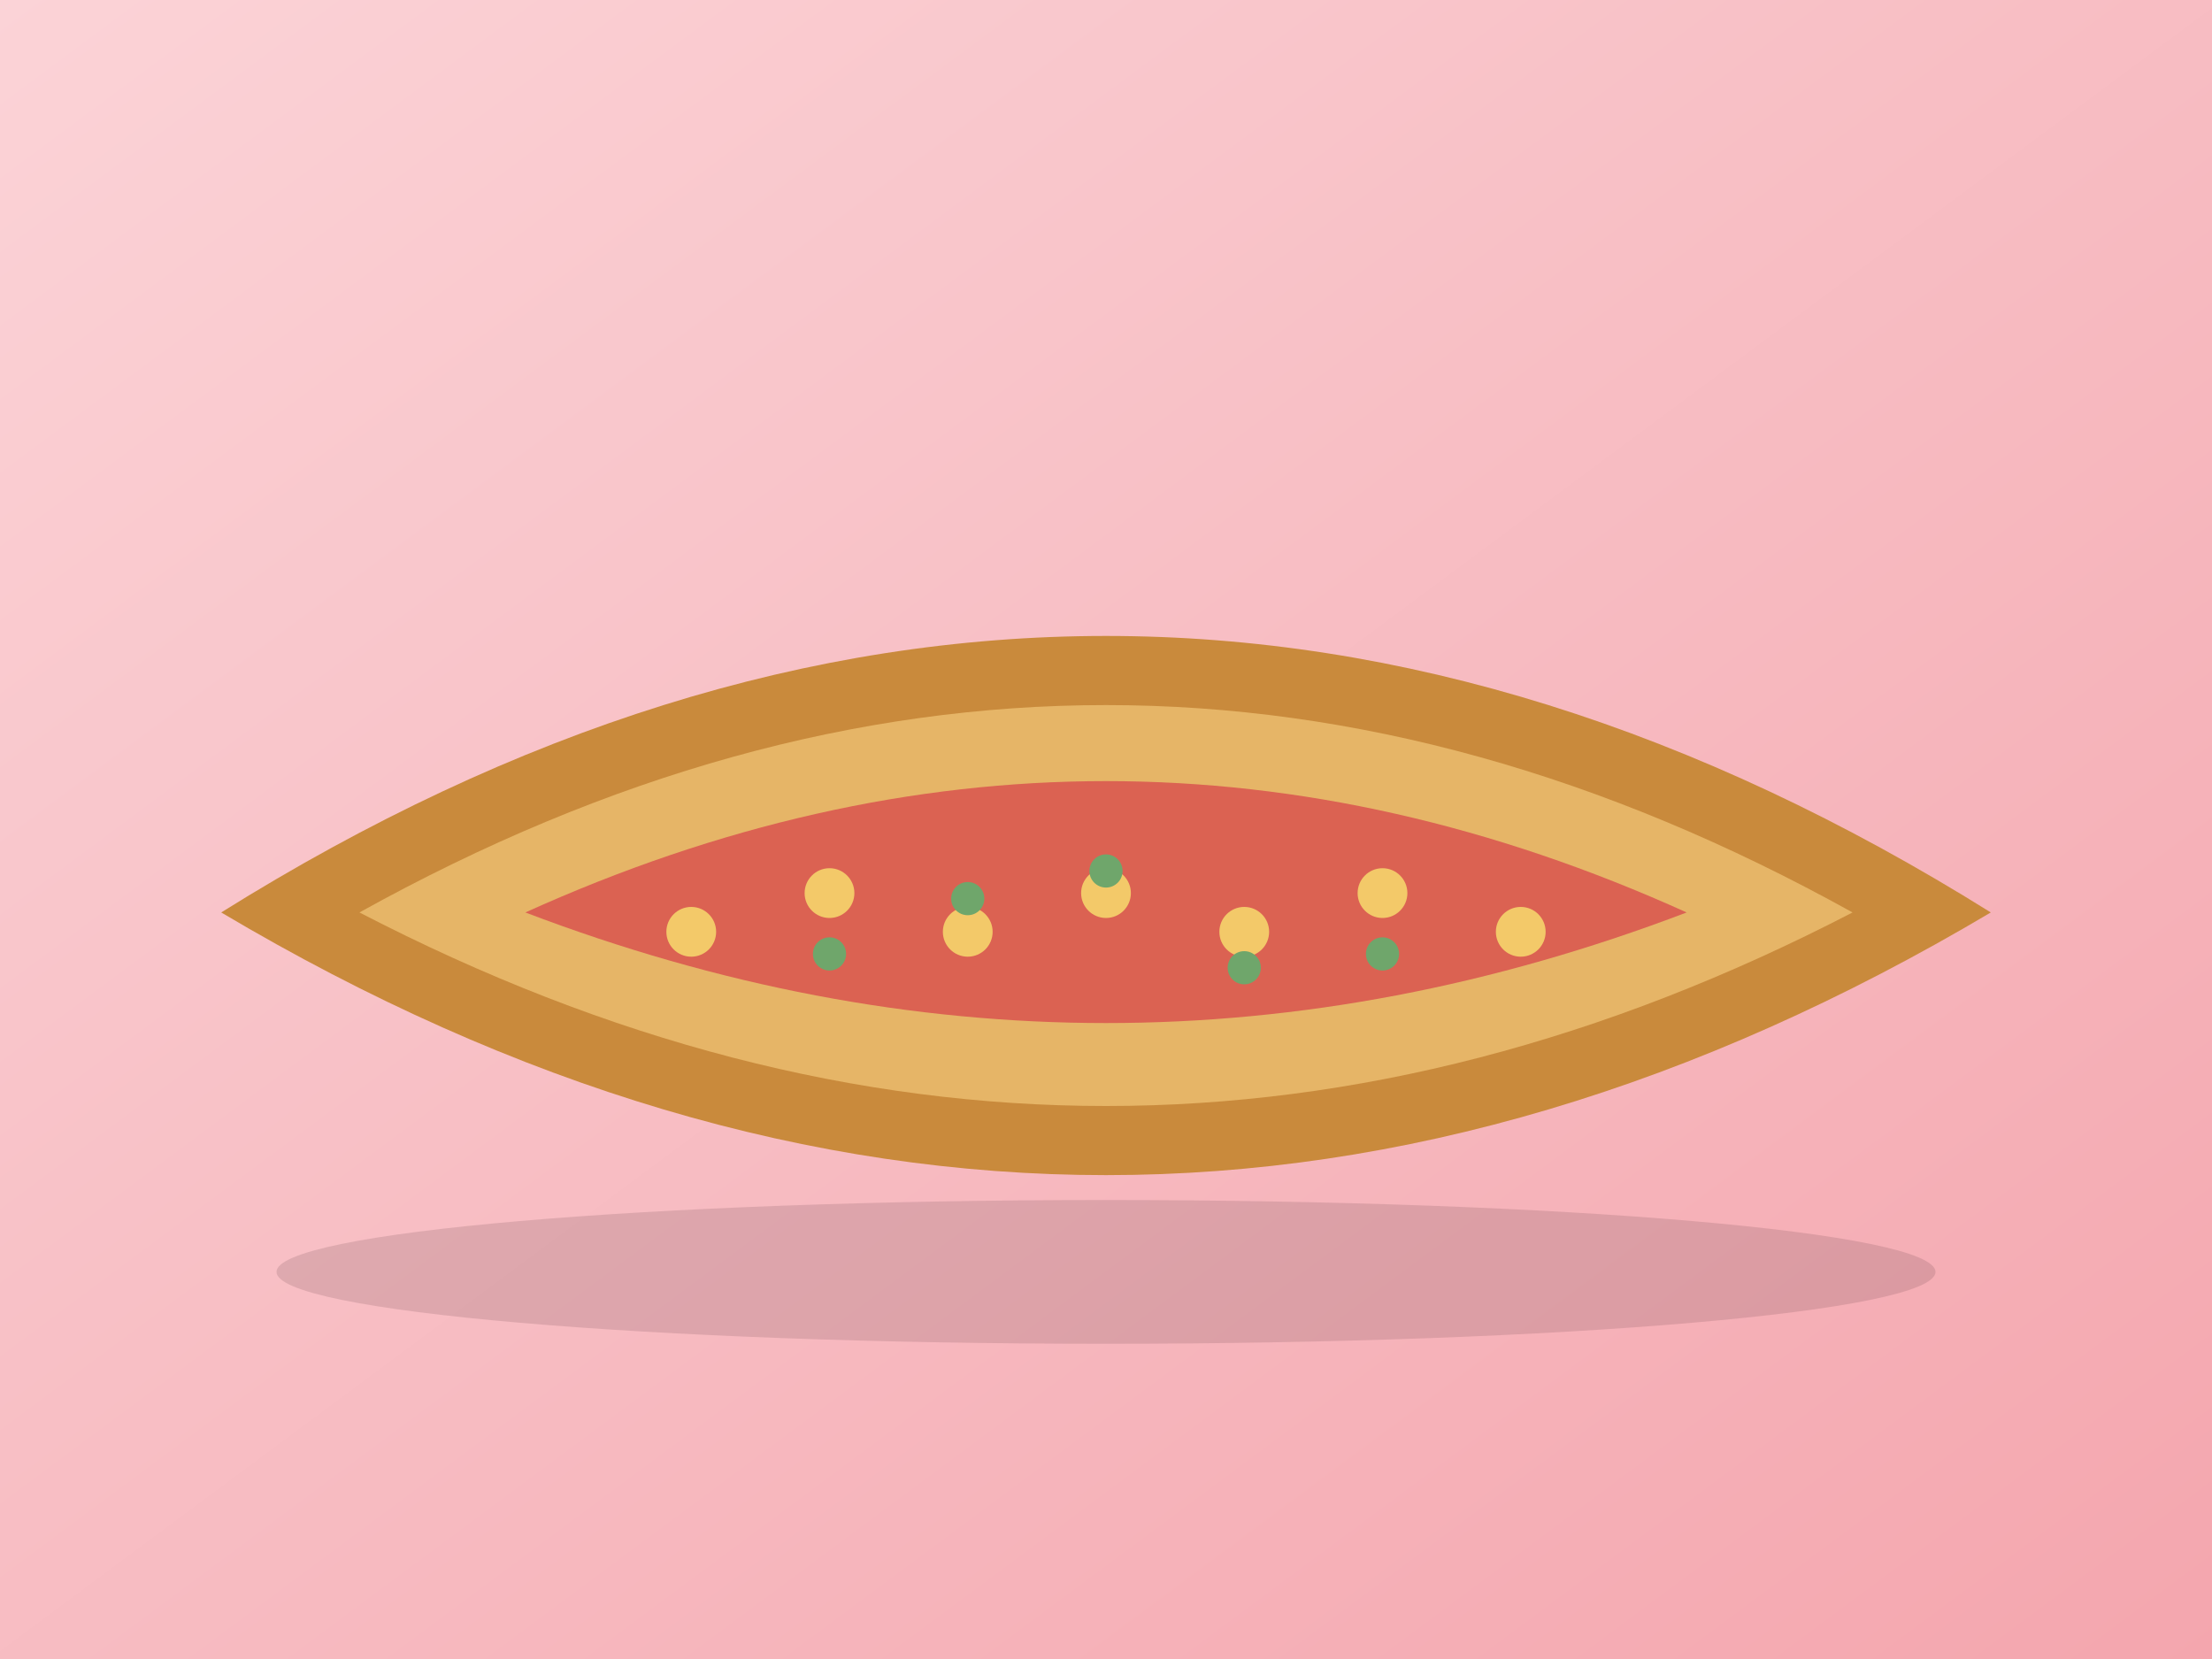
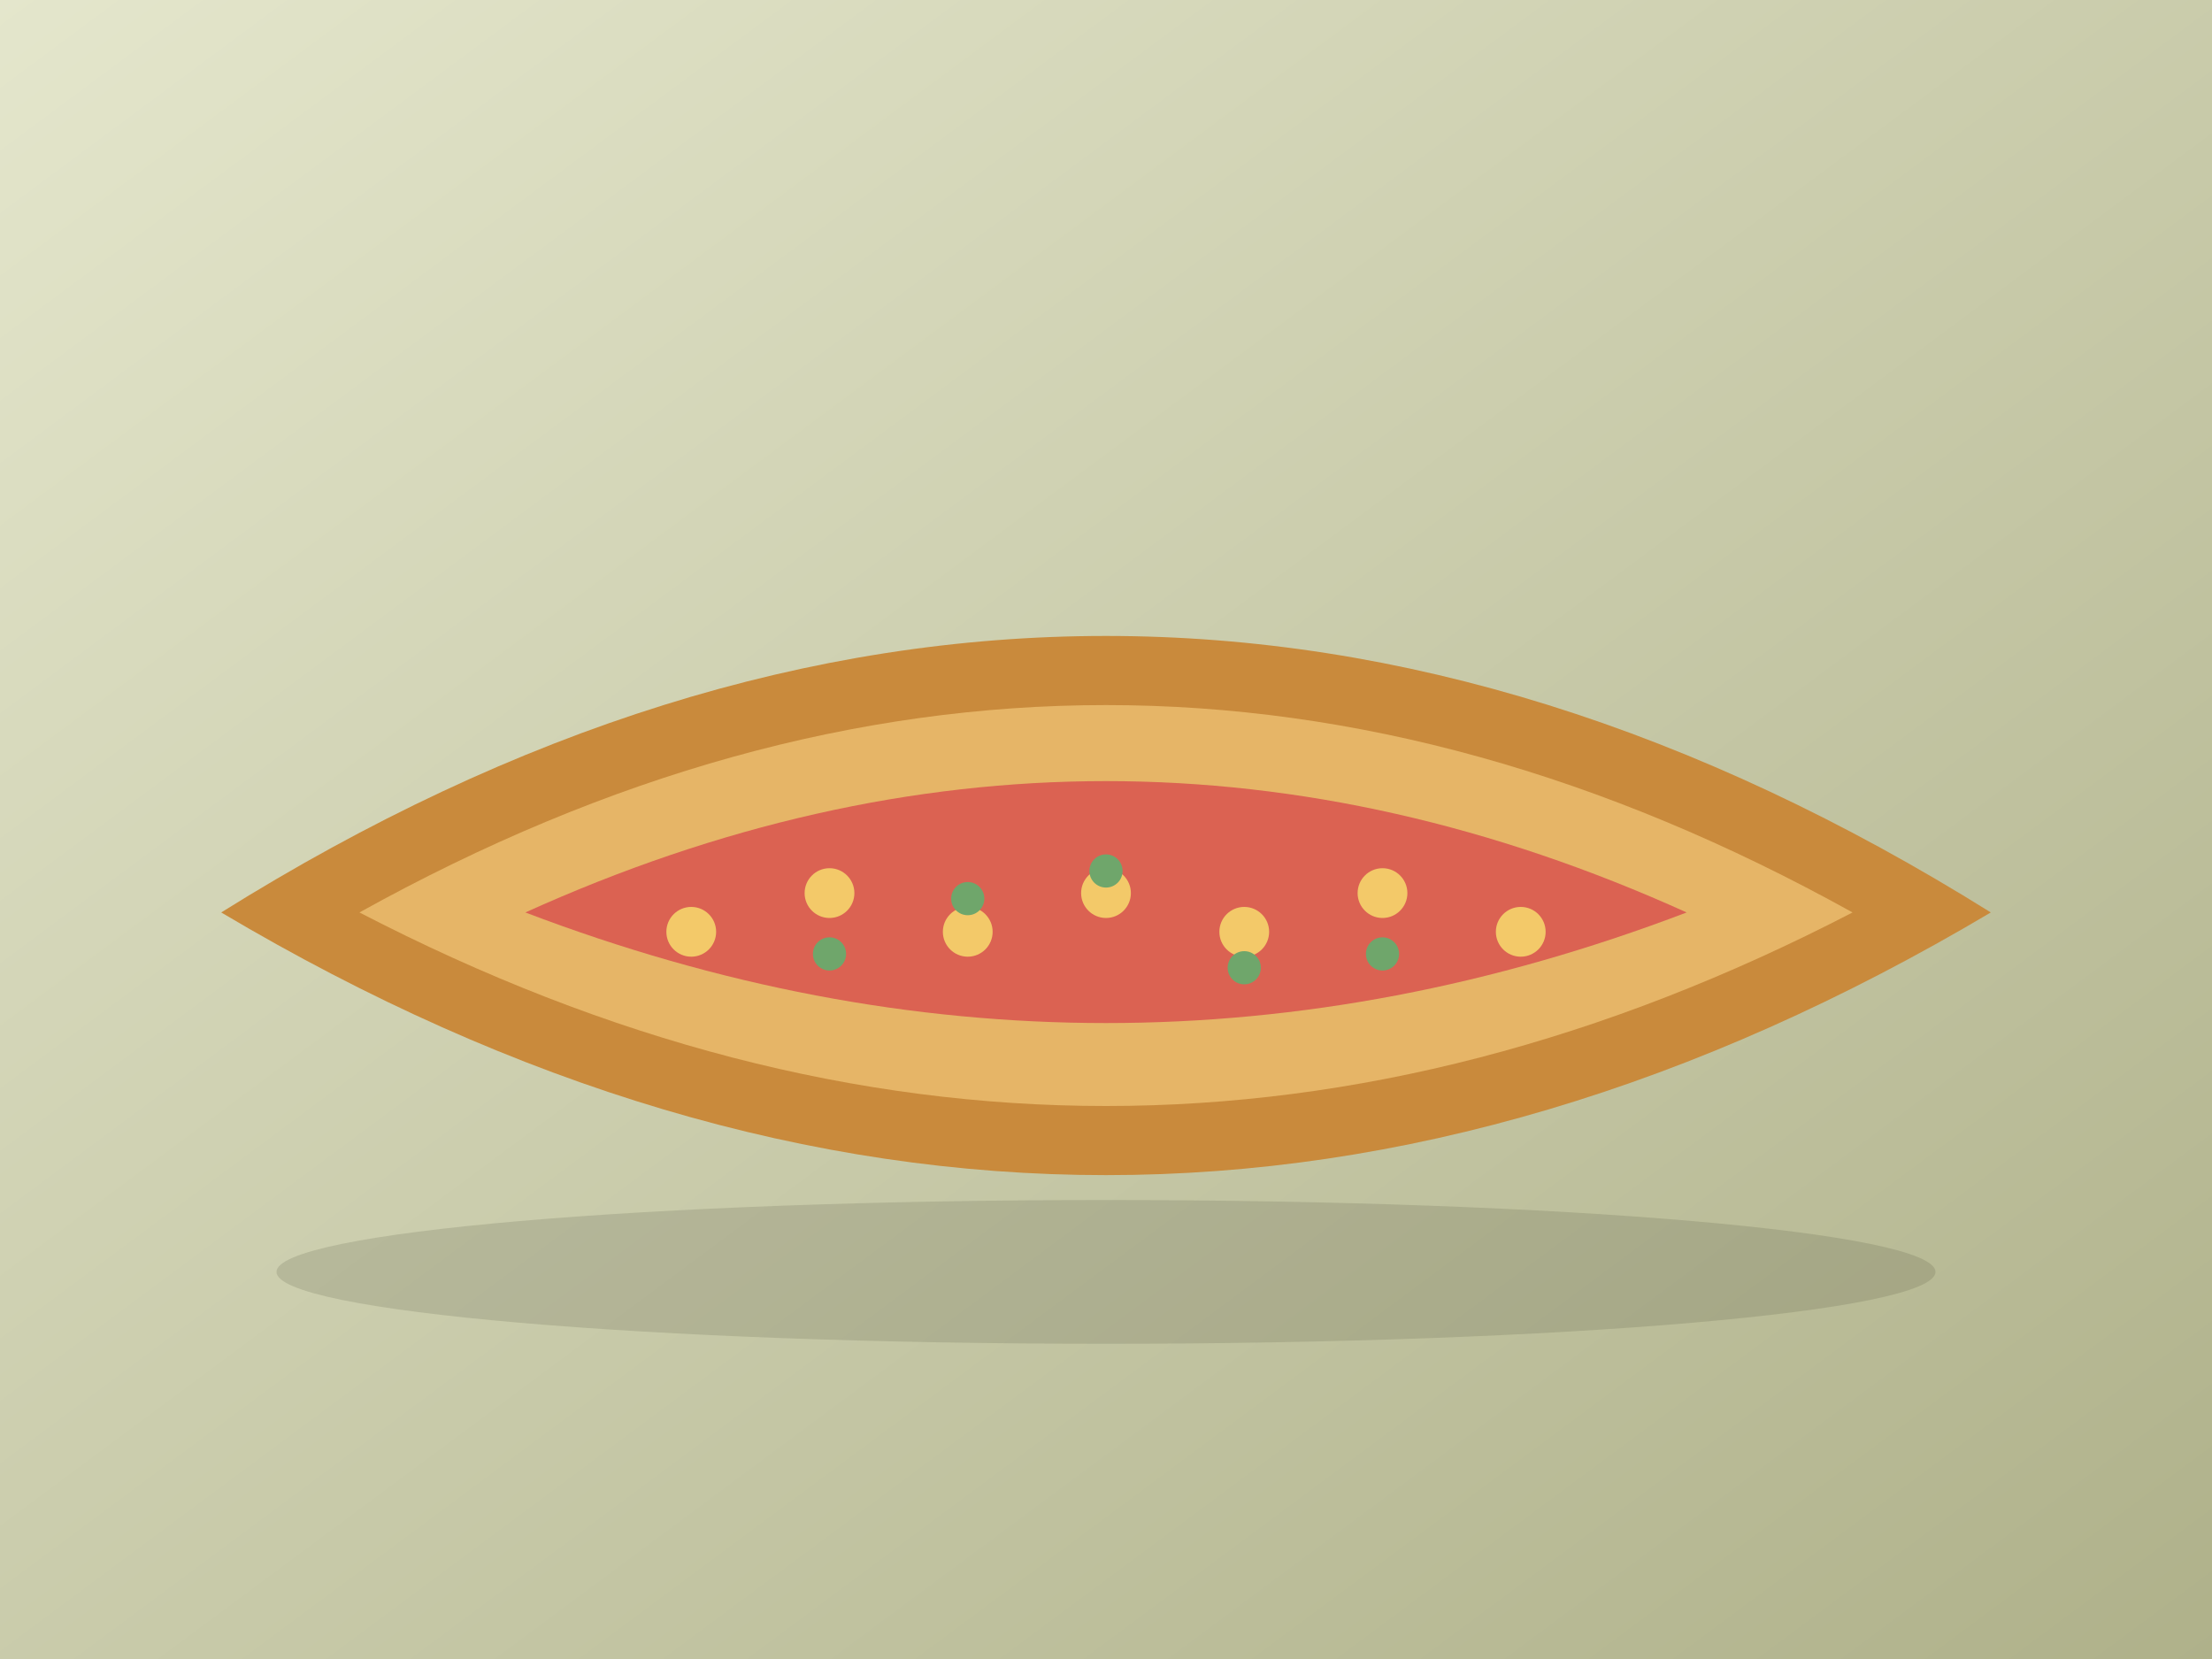
<svg xmlns="http://www.w3.org/2000/svg" viewBox="0 0 800 600" preserveAspectRatio="xMidYMid slice">
  <defs>
    <linearGradient id="g" x1="0" y1="0" x2="1" y2="1">
-       <stop offset="0" stop-color="#FBD3D7" />
-       <stop offset="1" stop-color="#F4A6AE" />
+       <stop offset="0" stop-color="#E4E6CC" />
+       <stop offset="1" stop-color="#AFB18A" />
    </linearGradient>
  </defs>
  <rect width="800" height="600" fill="url(#g)" />
-   <ellipse cx="400" cy="460" rx="300" ry="26" fill="#3B1E24" opacity=".14" />
+   <ellipse cx="400" cy="460" rx="300" ry="26" fill="#2B2E1A" opacity=".14" />
  <path d="M80 330 Q400 130 720 330 Q400 520 80 330Z" fill="#C98A3C" />
  <path d="M130 330 Q400 180 670 330 Q400 470 130 330Z" fill="#E6B567" />
  <path d="M190 330 Q400 235 610 330 Q400 410 190 330Z" fill="#D9534F" opacity=".85" />
  <circle cx="250" cy="337" r="9" fill="#F3C969" />
  <circle cx="300" cy="323" r="9" fill="#F3C969" />
  <circle cx="350" cy="337" r="9" fill="#F3C969" />
  <circle cx="400" cy="323" r="9" fill="#F3C969" />
  <circle cx="450" cy="337" r="9" fill="#F3C969" />
  <circle cx="500" cy="323" r="9" fill="#F3C969" />
  <circle cx="550" cy="337" r="9" fill="#F3C969" />
  <circle cx="300" cy="345" r="6" fill="#6FA66B" />
  <circle cx="400" cy="315" r="6" fill="#6FA66B" />
  <circle cx="500" cy="345" r="6" fill="#6FA66B" />
  <circle cx="350" cy="325" r="6" fill="#6FA66B" />
  <circle cx="450" cy="350" r="6" fill="#6FA66B" />
</svg>
